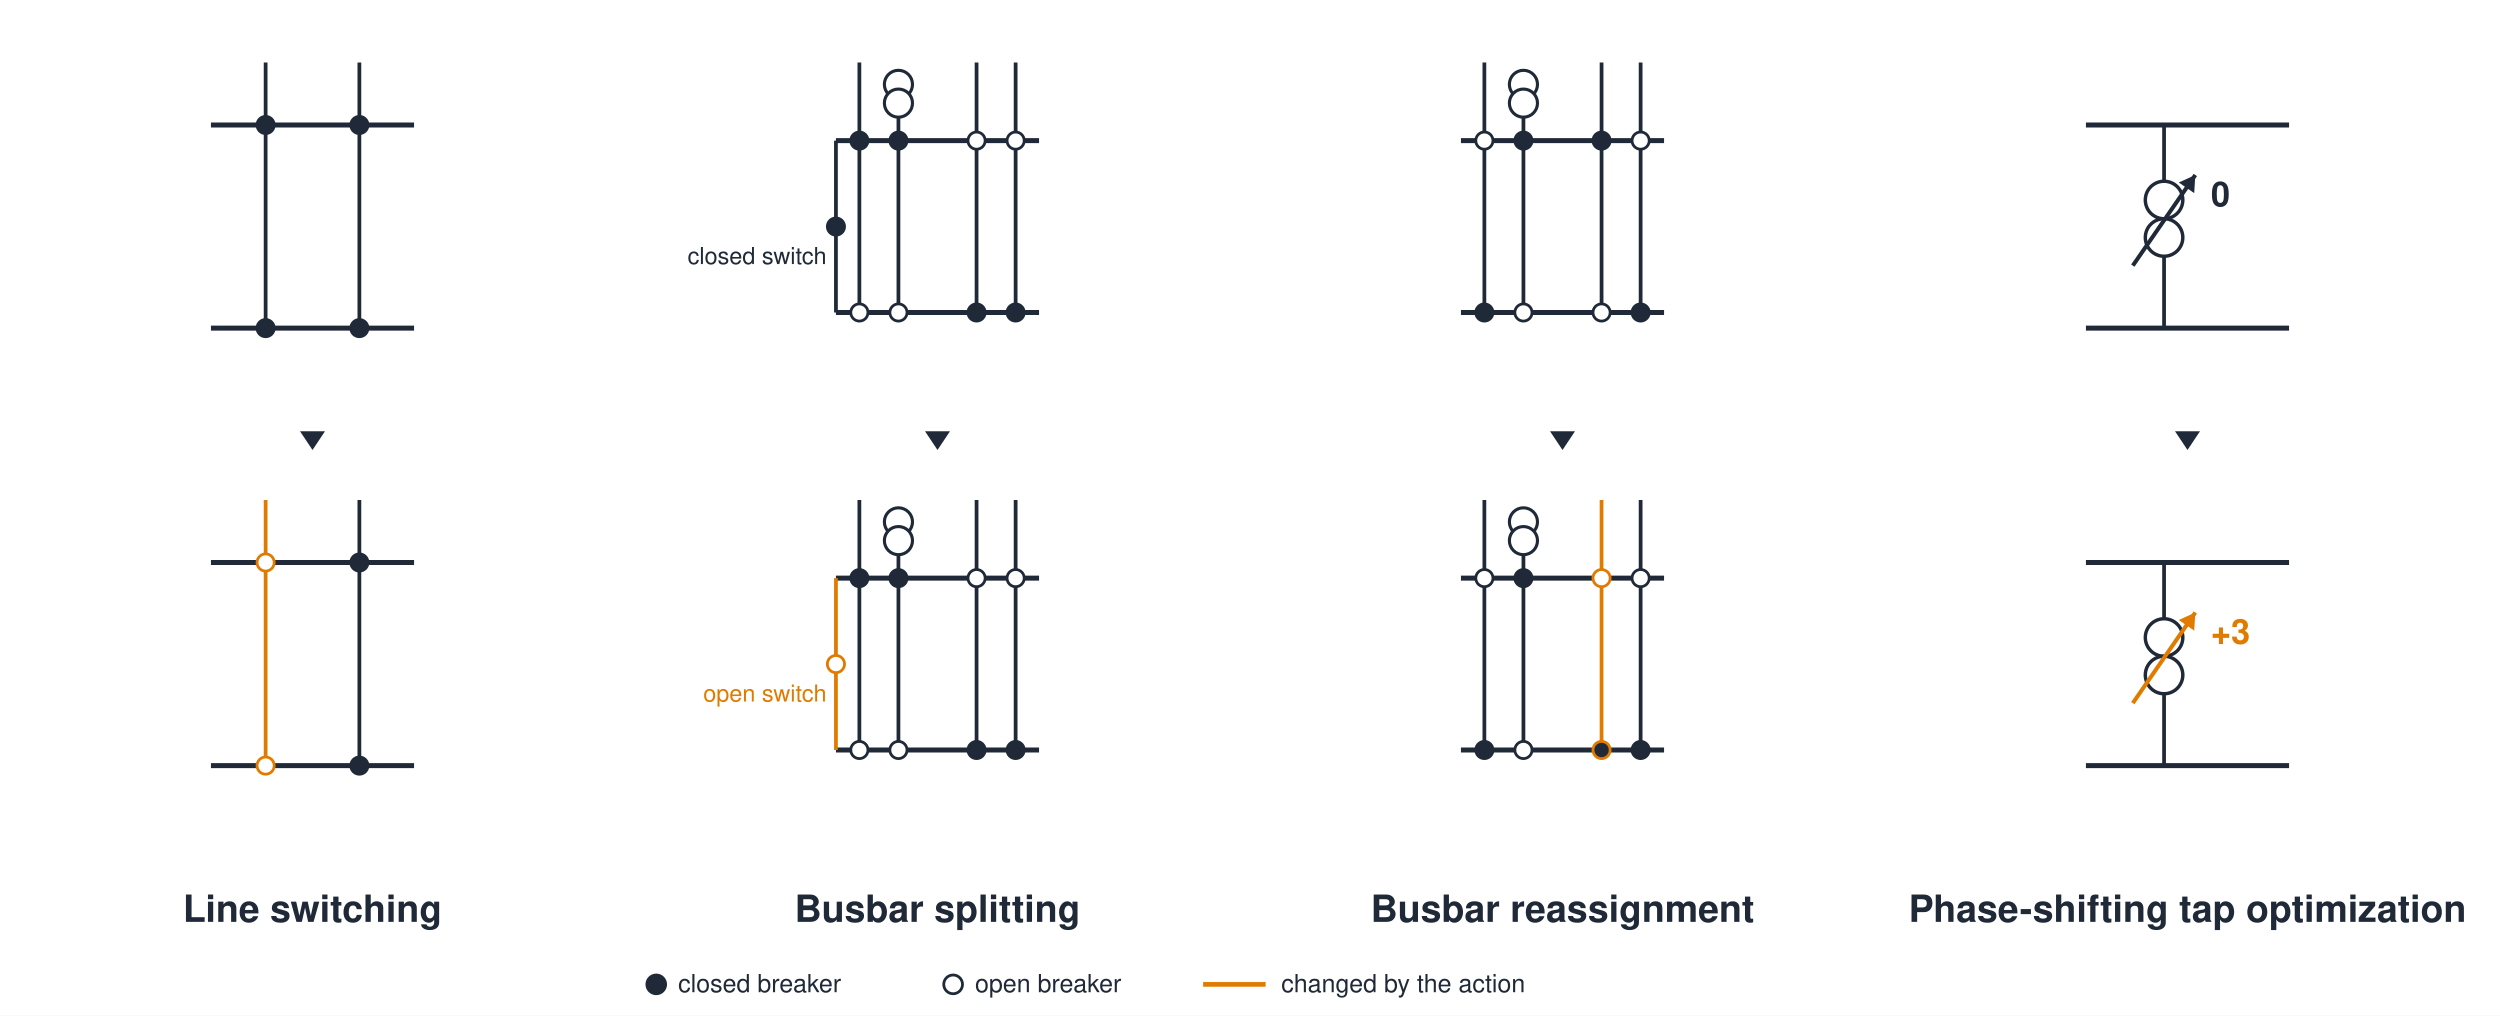
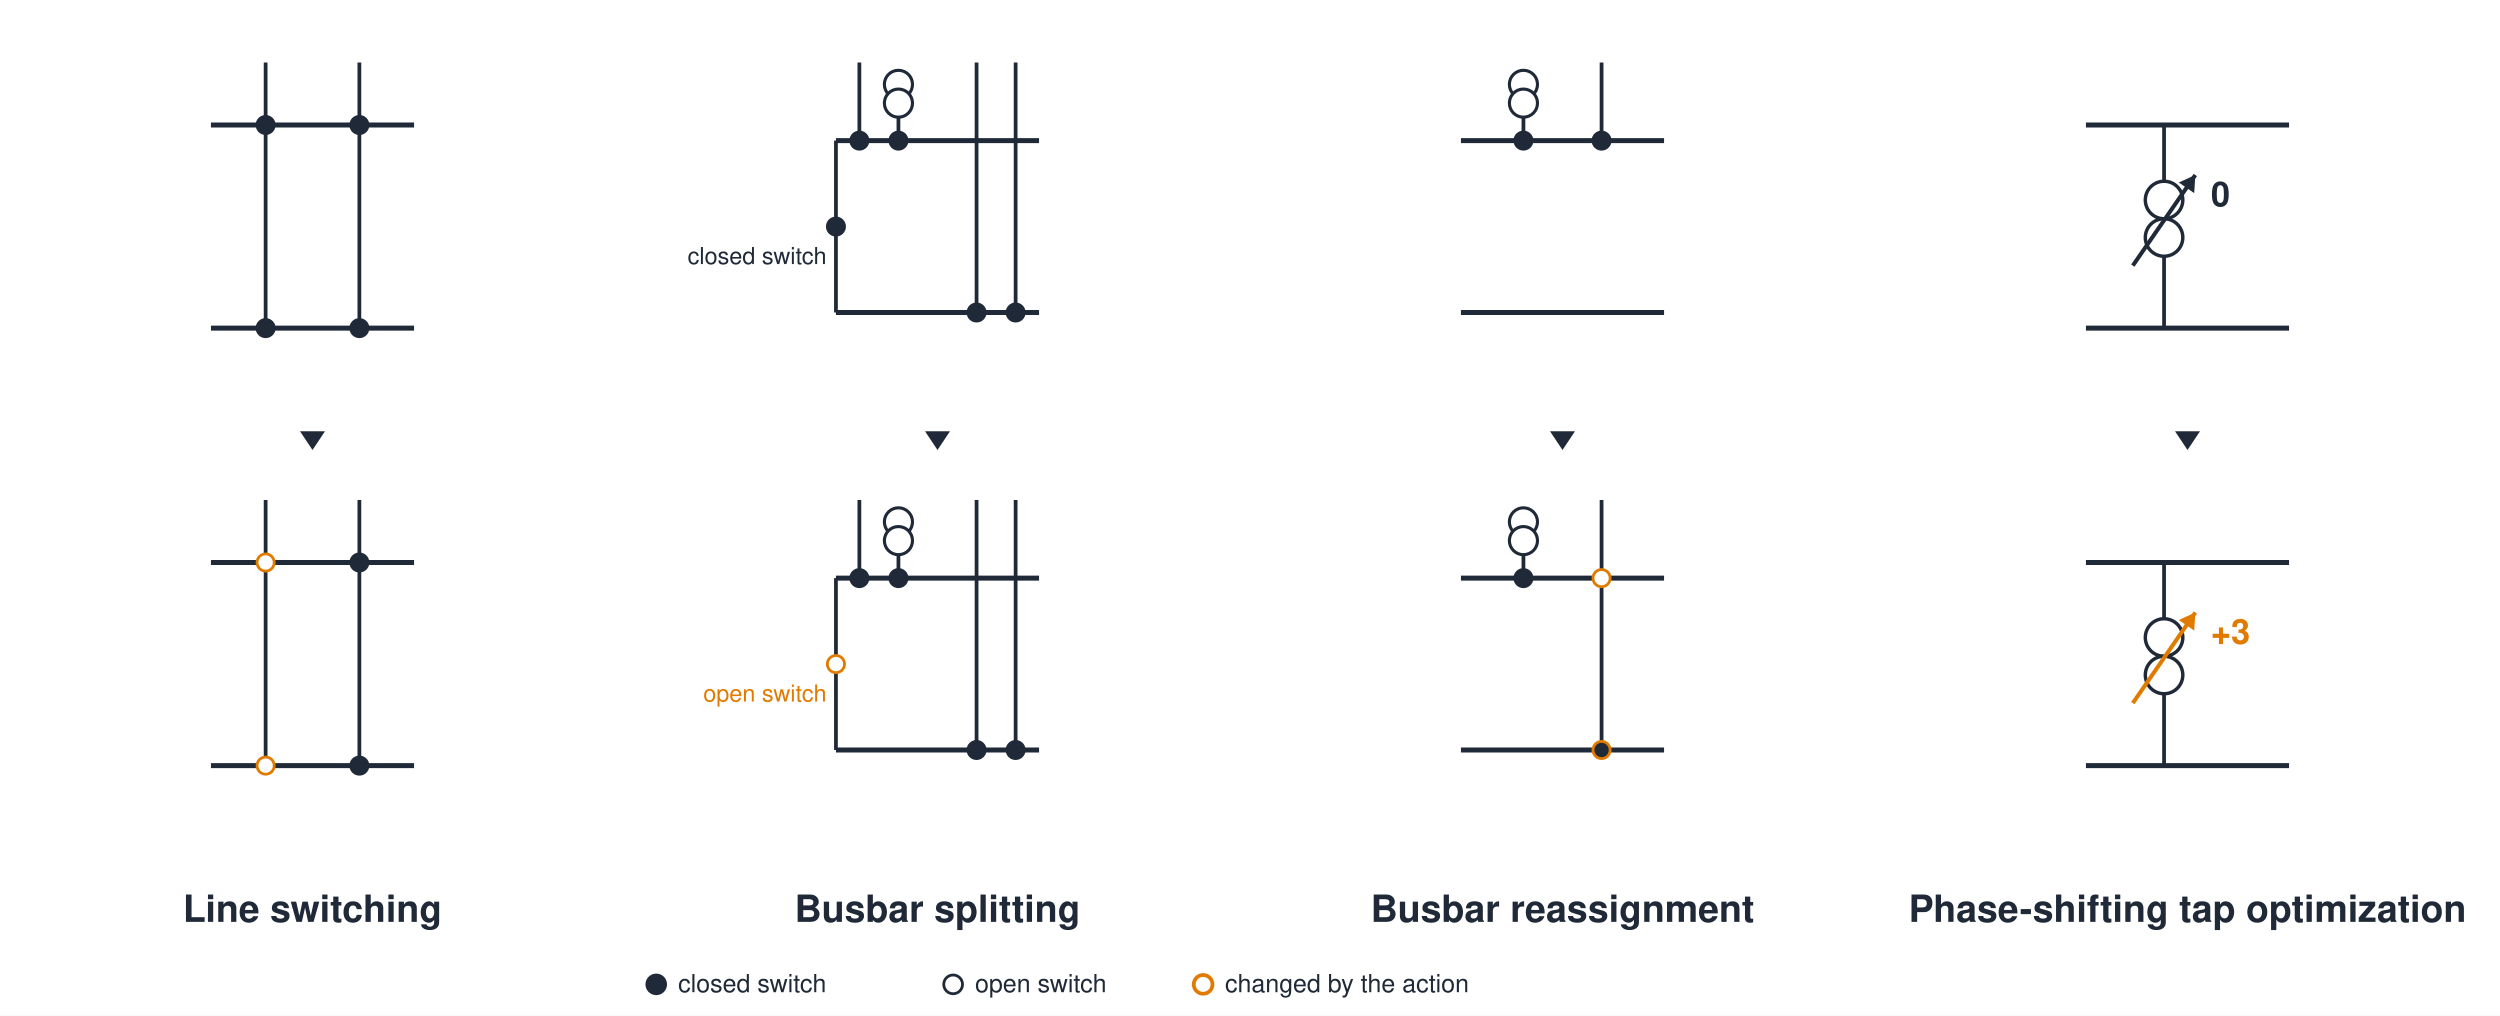
<svg xmlns="http://www.w3.org/2000/svg" viewBox="0 0 1600 650" role="img" aria-labelledby="title desc">
  <rect width="1600" height="650" fill="#ffffff" />
  <line x1="135" y1="80" x2="265" y2="80" stroke="#1f2937" stroke-width="3.2" />
  <line x1="135" y1="210" x2="265" y2="210" stroke="#1f2937" stroke-width="3.2" />
  <line x1="170" y1="40" x2="170" y2="210" stroke="#1f2937" stroke-width="2.4" />
  <circle cx="170" cy="80" r="5.5" fill="#1f2937" stroke="#1f2937" stroke-width="1.8" />
  <circle cx="170" cy="210" r="5.5" fill="#1f2937" stroke="#1f2937" stroke-width="1.8" />
  <line x1="230" y1="40" x2="230" y2="210" stroke="#1f2937" stroke-width="2.4" />
  <circle cx="230" cy="80" r="5.5" fill="#1f2937" stroke="#1f2937" stroke-width="1.8" />
  <circle cx="230" cy="210" r="5.5" fill="#1f2937" stroke="#1f2937" stroke-width="1.8" />
  <line x1="135" y1="360" x2="265" y2="360" stroke="#1f2937" stroke-width="3.2" />
  <line x1="135" y1="490" x2="265" y2="490" stroke="#1f2937" stroke-width="3.2" />
-   <line x1="170" y1="320" x2="170" y2="490" stroke="#e07b00" stroke-width="2.4" />
+   <line x1="170" y1="320" x2="170" y2="490" stroke="#1f2937" stroke-width="2.4" />
  <circle cx="170" cy="360" r="5.5" fill="#ffffff" stroke="#e07b00" stroke-width="1.8" />
  <circle cx="170" cy="490" r="5.5" fill="#ffffff" stroke="#e07b00" stroke-width="1.8" />
  <line x1="230" y1="320" x2="230" y2="490" stroke="#1f2937" stroke-width="2.4" />
  <circle cx="230" cy="360" r="5.5" fill="#1f2937" stroke="#1f2937" stroke-width="1.8" />
  <circle cx="230" cy="490" r="5.5" fill="#1f2937" stroke="#1f2937" stroke-width="1.8" />
  <line x1="200.0" y1="282" x2="200.0" y2="280" stroke="#1f2937" stroke-width="3" />
  <polygon points="200.0,288 192.0,276 208.0,276" fill="#1f2937" />
  <text x="200.0" y="590" text-anchor="middle" font-family="Helvetica, Arial, sans-serif" font-size="24" font-weight="700" fill="#1f2937">Line switching</text>
  <line x1="535" y1="90" x2="665" y2="90" stroke="#1f2937" stroke-width="3.2" />
  <line x1="535" y1="200" x2="665" y2="200" stroke="#1f2937" stroke-width="3.2" />
-   <line x1="550" y1="40" x2="550" y2="200" stroke="#1f2937" stroke-width="2.4" />
+   <line x1="550" y1="40" x2="550" y2="90" stroke="#1f2937" stroke-width="2.4" />
  <circle cx="550" cy="90" r="5.5" fill="#1f2937" stroke="#1f2937" stroke-width="1.8" />
-   <circle cx="550" cy="200" r="5.5" fill="#ffffff" stroke="#1f2937" stroke-width="1.8" />
  <circle cx="575" cy="54" r="9" fill="#ffffff" stroke="#1f2937" stroke-width="2" />
  <circle cx="575" cy="66" r="9" fill="#ffffff" stroke="#1f2937" stroke-width="2" />
-   <line x1="575" y1="75" x2="575" y2="200" stroke="#1f2937" stroke-width="2.4" />
+   <line x1="575" y1="75" x2="575" y2="90" stroke="#1f2937" stroke-width="2.4" />
  <circle cx="575" cy="90" r="5.5" fill="#1f2937" stroke="#1f2937" stroke-width="1.8" />
-   <circle cx="575" cy="200" r="5.5" fill="#ffffff" stroke="#1f2937" stroke-width="1.8" />
  <line x1="625" y1="40" x2="625" y2="200" stroke="#1f2937" stroke-width="2.4" />
-   <circle cx="625" cy="90" r="5.5" fill="#ffffff" stroke="#1f2937" stroke-width="1.8" />
  <circle cx="625" cy="200" r="5.5" fill="#1f2937" stroke="#1f2937" stroke-width="1.8" />
  <line x1="650" y1="40" x2="650" y2="200" stroke="#1f2937" stroke-width="2.4" />
-   <circle cx="650" cy="90" r="5.5" fill="#ffffff" stroke="#1f2937" stroke-width="1.8" />
  <circle cx="650" cy="200" r="5.5" fill="#1f2937" stroke="#1f2937" stroke-width="1.8" />
  <line x1="535" y1="90" x2="535" y2="200" stroke="#1f2937" stroke-width="2.4" />
  <circle cx="535" cy="145.0" r="5.5" fill="#1f2937" stroke="#1f2937" stroke-width="1.8" />
  <text x="529" y="169.0" text-anchor="end" font-family="Helvetica, Arial, sans-serif" font-size="15" fill="#1f2937">closed switch</text>
  <line x1="535" y1="370" x2="665" y2="370" stroke="#1f2937" stroke-width="3.2" />
  <line x1="535" y1="480" x2="665" y2="480" stroke="#1f2937" stroke-width="3.2" />
-   <line x1="550" y1="320" x2="550" y2="480" stroke="#1f2937" stroke-width="2.4" />
+   <line x1="550" y1="320" x2="550" y2="370" stroke="#1f2937" stroke-width="2.4" />
  <circle cx="550" cy="370" r="5.5" fill="#1f2937" stroke="#1f2937" stroke-width="1.8" />
-   <circle cx="550" cy="480" r="5.5" fill="#ffffff" stroke="#1f2937" stroke-width="1.8" />
  <circle cx="575" cy="334" r="9" fill="#ffffff" stroke="#1f2937" stroke-width="2" />
  <circle cx="575" cy="346" r="9" fill="#ffffff" stroke="#1f2937" stroke-width="2" />
-   <line x1="575" y1="355" x2="575" y2="480" stroke="#1f2937" stroke-width="2.4" />
+   <line x1="575" y1="355" x2="575" y2="370" stroke="#1f2937" stroke-width="2.4" />
  <circle cx="575" cy="370" r="5.5" fill="#1f2937" stroke="#1f2937" stroke-width="1.8" />
-   <circle cx="575" cy="480" r="5.5" fill="#ffffff" stroke="#1f2937" stroke-width="1.8" />
  <line x1="625" y1="320" x2="625" y2="480" stroke="#1f2937" stroke-width="2.4" />
-   <circle cx="625" cy="370" r="5.5" fill="#ffffff" stroke="#1f2937" stroke-width="1.8" />
  <circle cx="625" cy="480" r="5.5" fill="#1f2937" stroke="#1f2937" stroke-width="1.8" />
  <line x1="650" y1="320" x2="650" y2="480" stroke="#1f2937" stroke-width="2.4" />
-   <circle cx="650" cy="370" r="5.5" fill="#ffffff" stroke="#1f2937" stroke-width="1.8" />
  <circle cx="650" cy="480" r="5.5" fill="#1f2937" stroke="#1f2937" stroke-width="1.8" />
-   <line x1="535" y1="370" x2="535" y2="480" stroke="#e07b00" stroke-width="2.4" />
+   <line x1="535" y1="370" x2="535" y2="480" stroke="#1f2937" stroke-width="2.4" />
  <circle cx="535" cy="425.0" r="5.5" fill="#ffffff" stroke="#e07b00" stroke-width="1.8" />
  <text x="529" y="449.0" text-anchor="end" font-family="Helvetica, Arial, sans-serif" font-size="15" fill="#e07b00">open switch</text>
  <line x1="600.0" y1="282" x2="600.0" y2="280" stroke="#1f2937" stroke-width="3" />
  <polygon points="600.0,288 592.0,276 608.0,276" fill="#1f2937" />
  <text x="600.0" y="590" text-anchor="middle" font-family="Helvetica, Arial, sans-serif" font-size="24" font-weight="700" fill="#1f2937">Busbar splitting</text>
  <line x1="935" y1="90" x2="1065" y2="90" stroke="#1f2937" stroke-width="3.2" />
  <line x1="935" y1="200" x2="1065" y2="200" stroke="#1f2937" stroke-width="3.2" />
-   <line x1="950" y1="40" x2="950" y2="200" stroke="#1f2937" stroke-width="2.4" />
-   <circle cx="950" cy="90" r="5.5" fill="#ffffff" stroke="#1f2937" stroke-width="1.8" />
-   <circle cx="950" cy="200" r="5.5" fill="#1f2937" stroke="#1f2937" stroke-width="1.8" />
  <circle cx="975" cy="54" r="9" fill="#ffffff" stroke="#1f2937" stroke-width="2" />
  <circle cx="975" cy="66" r="9" fill="#ffffff" stroke="#1f2937" stroke-width="2" />
-   <line x1="975" y1="75" x2="975" y2="200" stroke="#1f2937" stroke-width="2.4" />
+   <line x1="975" y1="75" x2="975" y2="90" stroke="#1f2937" stroke-width="2.4" />
  <circle cx="975" cy="90" r="5.5" fill="#1f2937" stroke="#1f2937" stroke-width="1.8" />
-   <circle cx="975" cy="200" r="5.5" fill="#ffffff" stroke="#1f2937" stroke-width="1.8" />
-   <line x1="1025" y1="40" x2="1025" y2="200" stroke="#1f2937" stroke-width="2.4" />
+   <line x1="1025" y1="40" x2="1025" y2="90" stroke="#1f2937" stroke-width="2.4" />
  <circle cx="1025" cy="90" r="5.5" fill="#1f2937" stroke="#1f2937" stroke-width="1.8" />
-   <circle cx="1025" cy="200" r="5.5" fill="#ffffff" stroke="#1f2937" stroke-width="1.8" />
-   <line x1="1050" y1="40" x2="1050" y2="200" stroke="#1f2937" stroke-width="2.4" />
-   <circle cx="1050" cy="90" r="5.5" fill="#ffffff" stroke="#1f2937" stroke-width="1.8" />
-   <circle cx="1050" cy="200" r="5.5" fill="#1f2937" stroke="#1f2937" stroke-width="1.8" />
  <line x1="935" y1="370" x2="1065" y2="370" stroke="#1f2937" stroke-width="3.2" />
  <line x1="935" y1="480" x2="1065" y2="480" stroke="#1f2937" stroke-width="3.2" />
-   <line x1="950" y1="320" x2="950" y2="480" stroke="#1f2937" stroke-width="2.4" />
-   <circle cx="950" cy="370" r="5.5" fill="#ffffff" stroke="#1f2937" stroke-width="1.8" />
-   <circle cx="950" cy="480" r="5.5" fill="#1f2937" stroke="#1f2937" stroke-width="1.8" />
  <circle cx="975" cy="334" r="9" fill="#ffffff" stroke="#1f2937" stroke-width="2" />
  <circle cx="975" cy="346" r="9" fill="#ffffff" stroke="#1f2937" stroke-width="2" />
-   <line x1="975" y1="355" x2="975" y2="480" stroke="#1f2937" stroke-width="2.4" />
+   <line x1="975" y1="355" x2="975" y2="370" stroke="#1f2937" stroke-width="2.4" />
  <circle cx="975" cy="370" r="5.5" fill="#1f2937" stroke="#1f2937" stroke-width="1.8" />
-   <circle cx="975" cy="480" r="5.5" fill="#ffffff" stroke="#1f2937" stroke-width="1.8" />
-   <line x1="1025" y1="320" x2="1025" y2="480" stroke="#e07b00" stroke-width="2.4" />
+   <line x1="1025" y1="320" x2="1025" y2="480" stroke="#1f2937" stroke-width="2.4" />
  <circle cx="1025" cy="370" r="5.5" fill="#ffffff" stroke="#e07b00" stroke-width="1.8" />
  <circle cx="1025" cy="480" r="5.5" fill="#1f2937" stroke="#e07b00" stroke-width="1.8" />
-   <line x1="1050" y1="320" x2="1050" y2="480" stroke="#1f2937" stroke-width="2.4" />
-   <circle cx="1050" cy="370" r="5.5" fill="#ffffff" stroke="#1f2937" stroke-width="1.8" />
-   <circle cx="1050" cy="480" r="5.5" fill="#1f2937" stroke="#1f2937" stroke-width="1.8" />
  <line x1="1000.0" y1="282" x2="1000.0" y2="280" stroke="#1f2937" stroke-width="3" />
  <polygon points="1000.0,288 992.0,276 1008.0,276" fill="#1f2937" />
  <text x="1000.0" y="590" text-anchor="middle" font-family="Helvetica, Arial, sans-serif" font-size="24" font-weight="700" fill="#1f2937">Busbar reassignment</text>
  <line x1="1335" y1="80" x2="1465" y2="80" stroke="#1f2937" stroke-width="3.2" />
  <line x1="1335" y1="210" x2="1465" y2="210" stroke="#1f2937" stroke-width="3.2" />
  <line x1="1385" y1="80" x2="1385" y2="116" stroke="#1f2937" stroke-width="2.4" />
  <line x1="1385" y1="164" x2="1385" y2="210" stroke="#1f2937" stroke-width="2.4" />
  <circle cx="1385" cy="128" r="12" fill="#ffffff" stroke="#1f2937" stroke-width="2.2" />
  <circle cx="1385" cy="152" r="12" fill="#ffffff" stroke="#1f2937" stroke-width="2.2" />
  <line x1="1365" y1="170" x2="1405" y2="112" stroke="#1f2937" stroke-width="2.6" />
  <polygon points="1405.0,112.0 1404.3,123.6 1394.4,116.8" fill="#1f2937" />
  <text x="1415" y="132" font-family="Helvetica, Arial, sans-serif" font-size="22" font-weight="700" fill="#1f2937">0</text>
  <line x1="1335" y1="360" x2="1465" y2="360" stroke="#1f2937" stroke-width="3.2" />
  <line x1="1335" y1="490" x2="1465" y2="490" stroke="#1f2937" stroke-width="3.2" />
  <line x1="1385" y1="360" x2="1385" y2="396" stroke="#1f2937" stroke-width="2.4" />
  <line x1="1385" y1="444" x2="1385" y2="490" stroke="#1f2937" stroke-width="2.4" />
  <circle cx="1385" cy="408" r="12" fill="#ffffff" stroke="#1f2937" stroke-width="2.2" />
  <circle cx="1385" cy="432" r="12" fill="#ffffff" stroke="#1f2937" stroke-width="2.2" />
  <line x1="1365" y1="450" x2="1405" y2="392" stroke="#e07b00" stroke-width="2.6" />
  <polygon points="1405.0,392.0 1404.3,403.6 1394.4,396.8" fill="#e07b00" />
  <text x="1415" y="412" font-family="Helvetica, Arial, sans-serif" font-size="22" font-weight="700" fill="#e07b00">+3</text>
  <line x1="1400.0" y1="282" x2="1400.0" y2="280" stroke="#1f2937" stroke-width="3" />
  <polygon points="1400.0,288 1392.0,276 1408.0,276" fill="#1f2937" />
  <text x="1400.0" y="590" text-anchor="middle" font-family="Helvetica, Arial, sans-serif" font-size="24" font-weight="700" fill="#1f2937">Phase-shifting tap optimization</text>
  <circle cx="420" cy="630" r="6" fill="#1f2937" stroke="#1f2937" stroke-width="1.8" />
-   <text x="434" y="635" font-family="Helvetica, Arial, sans-serif" font-size="16" fill="#1f2937">closed breaker</text>
+   <text x="434" y="635" font-family="Helvetica, Arial, sans-serif" font-size="16" fill="#1f2937">closed switch</text>
  <circle cx="610" cy="630" r="6" fill="#ffffff" stroke="#1f2937" stroke-width="1.8" />
-   <text x="624" y="635" font-family="Helvetica, Arial, sans-serif" font-size="16" fill="#1f2937">open breaker</text>
-   <line x1="770" y1="630" x2="810" y2="630" stroke="#e07b00" stroke-width="3" />
-   <text x="820" y="635" font-family="Helvetica, Arial, sans-serif" font-size="16" fill="#1f2937">changed by the action</text>
+   <text x="624" y="635" font-family="Helvetica, Arial, sans-serif" font-size="16" fill="#1f2937">open switch</text>
+   <circle cx="770" cy="630" r="6" fill="#ffffff" stroke="#e07b00" stroke-width="2.4" />
+   <text x="784" y="635" font-family="Helvetica, Arial, sans-serif" font-size="16" fill="#1f2937">changed by the action</text>
</svg>
